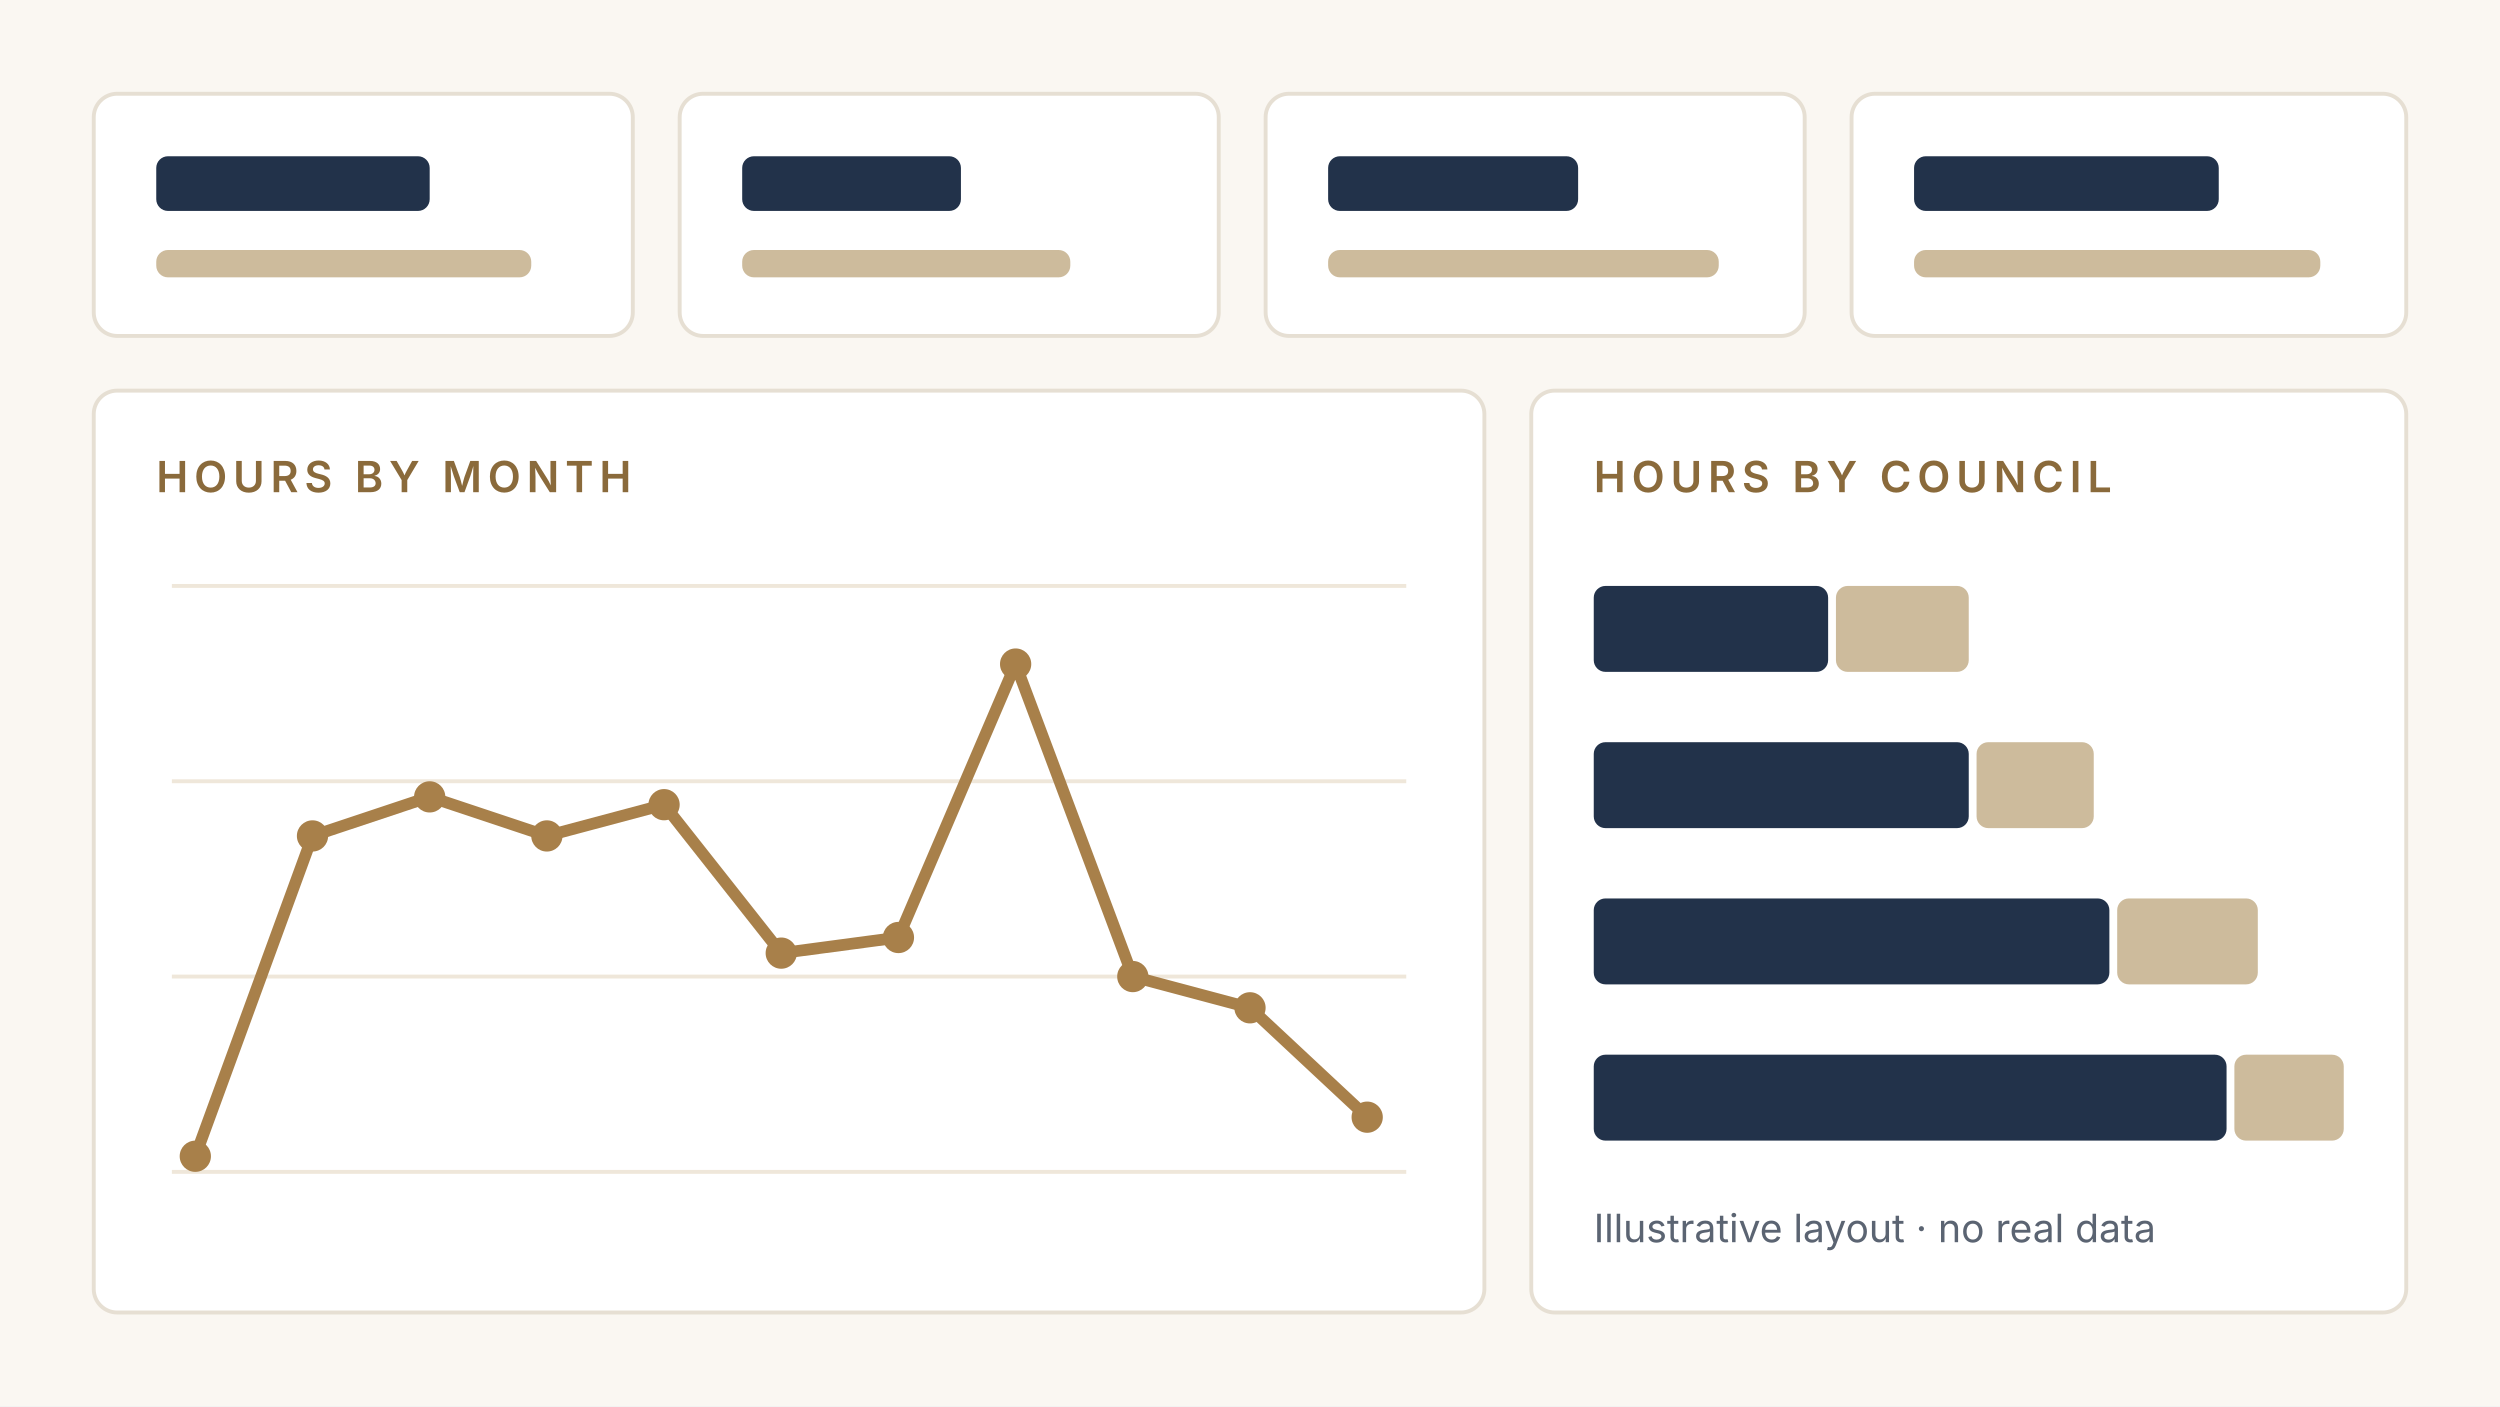
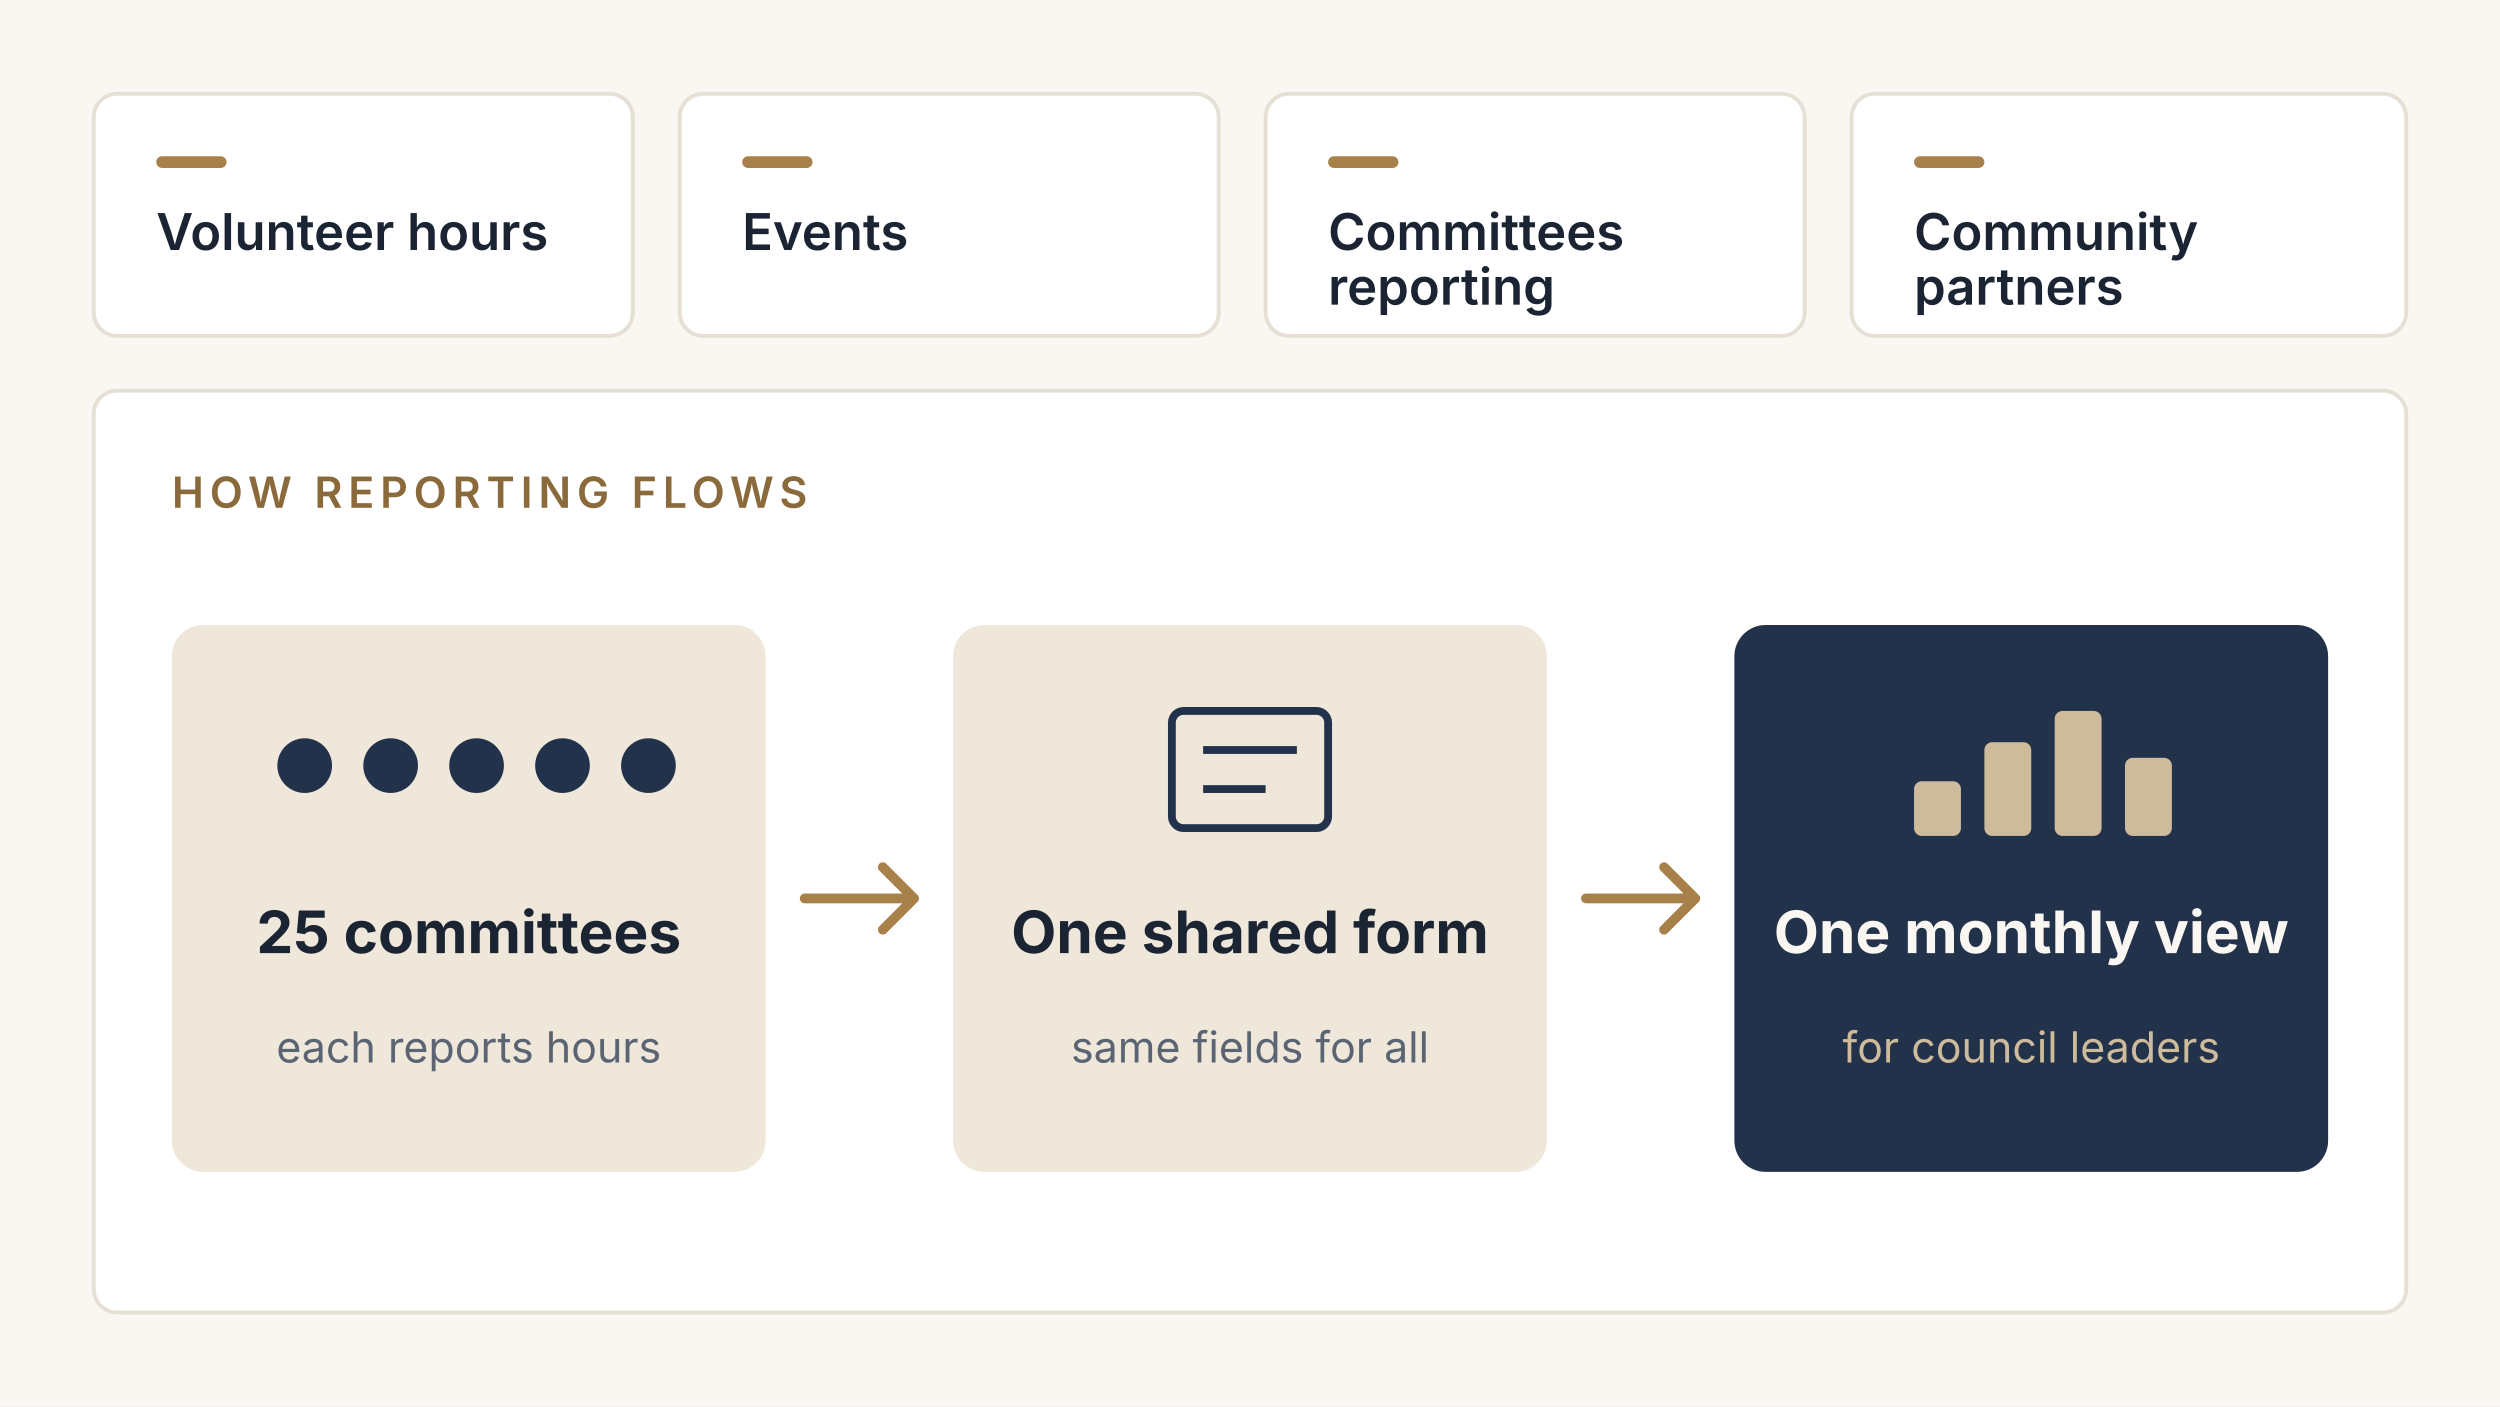
- <svg xmlns="http://www.w3.org/2000/svg" viewBox="0 0 640 360" role="img" aria-label="Illustrative dashboard layout with KPI tiles, a monthly trend line, and a bar chart. No real data." font-family="Inter, Helvetica, Arial, sans-serif">
+ <svg xmlns="http://www.w3.org/2000/svg" viewBox="0 0 640 360" role="img" aria-label="25 committees report through one shared form into one monthly view of volunteer hours, events, committees reporting and community partners." font-family="Inter, Helvetica, Arial, sans-serif">
  <rect width="640" height="360" fill="#FAF7F2" />
  <g fill="#FFFFFF" stroke="#E6DFD3">
    <rect x="24" y="24" width="138" height="62" rx="6" />
    <rect x="174" y="24" width="138" height="62" rx="6" />
    <rect x="324" y="24" width="138" height="62" rx="6" />
    <rect x="474" y="24" width="142" height="62" rx="6" />
-     <rect x="24" y="100" width="356" height="236" rx="6" />
-     <rect x="392" y="100" width="224" height="236" rx="6" />
  </g>
+   <g fill="#A8804A">
+     <rect x="40" y="40" width="18" height="3" rx="1.5" />
+     <rect x="190" y="40" width="18" height="3" rx="1.5" />
+     <rect x="340" y="40" width="18" height="3" rx="1.5" />
+     <rect x="490" y="40" width="18" height="3" rx="1.5" />
+   </g>
+   <g font-size="13" font-weight="600" fill="#1B2433">
+     <text x="40" y="64">Volunteer hours</text>
+     <text x="190" y="64">Events</text>
+     <text x="340" y="64">Committees</text>
+     <text x="490" y="64">Community</text>
+   </g>
+   <g font-size="13" font-weight="600" fill="#1B2433">
+     <text x="340" y="78">reporting</text>
+     <text x="490" y="78">partners</text>
+   </g>
+   <rect x="24" y="100" width="592" height="236" rx="6" fill="#FFFFFF" stroke="#E6DFD3" />
+   <text x="44" y="130" font-size="11" font-weight="600" letter-spacing="1.5" fill="#8A6A3B">HOW REPORTING FLOWS</text>
+   <g fill="#EFE7DA">
+     <rect x="44" y="160" width="152" height="140" rx="8" />
+     <rect x="244" y="160" width="152" height="140" rx="8" />
+   </g>
+   <rect x="444" y="160" width="152" height="140" rx="8" fill="#22324A" />
  <g fill="#22324A">
-     <rect x="40" y="40" width="70" height="14" rx="3" />
-     <rect x="190" y="40" width="56" height="14" rx="3" />
-     <rect x="340" y="40" width="64" height="14" rx="3" />
-     <rect x="490" y="40" width="78" height="14" rx="3" />
+     <circle cx="78" cy="196" r="7" />
+     <circle cx="100" cy="196" r="7" />
+     <circle cx="122" cy="196" r="7" />
+     <circle cx="144" cy="196" r="7" />
+     <circle cx="166" cy="196" r="7" />
+   </g>
+   <g fill="none" stroke="#22324A" stroke-width="2">
+     <rect x="300" y="182" width="40" height="30" rx="3" />
+     <line x1="308" y1="192" x2="332" y2="192" />
+     <line x1="308" y1="202" x2="324" y2="202" />
  </g>
  <g fill="#CDBB9C">
-     <rect x="40" y="64" width="96" height="7" rx="3" />
-     <rect x="190" y="64" width="84" height="7" rx="3" />
-     <rect x="340" y="64" width="100" height="7" rx="3" />
-     <rect x="490" y="64" width="104" height="7" rx="3" />
+     <rect x="490" y="200" width="12" height="14" rx="2" />
+     <rect x="508" y="190" width="12" height="24" rx="2" />
+     <rect x="526" y="182" width="12" height="32" rx="2" />
+     <rect x="544" y="194" width="12" height="20" rx="2" />
  </g>
-   <text x="40" y="126" font-size="11" font-weight="600" letter-spacing="1.5" fill="#8A6A3B">HOURS BY MONTH</text>
-   <g stroke="#EFE7DA">
-     <line x1="44" y1="300" x2="360" y2="300" />
-     <line x1="44" y1="250" x2="360" y2="250" />
-     <line x1="44" y1="200" x2="360" y2="200" />
-     <line x1="44" y1="150" x2="360" y2="150" />
+   <g font-size="15" font-weight="700" text-anchor="middle">
+     <text x="120" y="244" fill="#1B2433">25 committees</text>
+     <text x="320" y="244" fill="#1B2433">One shared form</text>
+     <text x="520" y="244" fill="#FAF7F2">One monthly view</text>
  </g>
-   <polyline points="50,296 80,214 110,204 140,214 170,206 200,244 230,240 260,170 290,250 320,258 350,286" fill="none" stroke="#A8804A" stroke-width="3" stroke-linejoin="round" />
-   <g fill="#A8804A">
-     <circle cx="50" cy="296" r="4" />
-     <circle cx="80" cy="214" r="4" />
-     <circle cx="110" cy="204" r="4" />
-     <circle cx="140" cy="214" r="4" />
-     <circle cx="170" cy="206" r="4" />
-     <circle cx="200" cy="244" r="4" />
-     <circle cx="230" cy="240" r="4" />
-     <circle cx="260" cy="170" r="4" />
-     <circle cx="290" cy="250" r="4" />
-     <circle cx="320" cy="258" r="4" />
-     <circle cx="350" cy="286" r="4" />
+   <g font-size="11" text-anchor="middle">
+     <text x="120" y="272" fill="#5B6472">each reports hours</text>
+     <text x="320" y="272" fill="#5B6472">same fields for all</text>
+     <text x="520" y="272" fill="#CDBB9C">for council leaders</text>
  </g>
-   <text x="408" y="126" font-size="11" font-weight="600" letter-spacing="1.5" fill="#8A6A3B">HOURS BY COUNCIL</text>
-   <g>
-     <rect x="408" y="150" width="60" height="22" rx="3" fill="#22324A" />
-     <rect x="470" y="150" width="34" height="22" rx="3" fill="#CDBB9C" />
-     <rect x="408" y="190" width="96" height="22" rx="3" fill="#22324A" />
-     <rect x="506" y="190" width="30" height="22" rx="3" fill="#CDBB9C" />
-     <rect x="408" y="230" width="132" height="22" rx="3" fill="#22324A" />
-     <rect x="542" y="230" width="36" height="22" rx="3" fill="#CDBB9C" />
-     <rect x="408" y="270" width="162" height="22" rx="3" fill="#22324A" />
-     <rect x="572" y="270" width="28" height="22" rx="3" fill="#CDBB9C" />
+   <g stroke="#A8804A" stroke-width="2.5" fill="none" stroke-linecap="round" stroke-linejoin="round">
+     <path d="M206 230h28M226 222l8 8-8 8" />
+     <path d="M406 230h28M426 222l8 8-8 8" />
  </g>
-   <text x="408" y="318" font-size="10" fill="#5B6472">Illustrative layout · no real data</text>
</svg>
